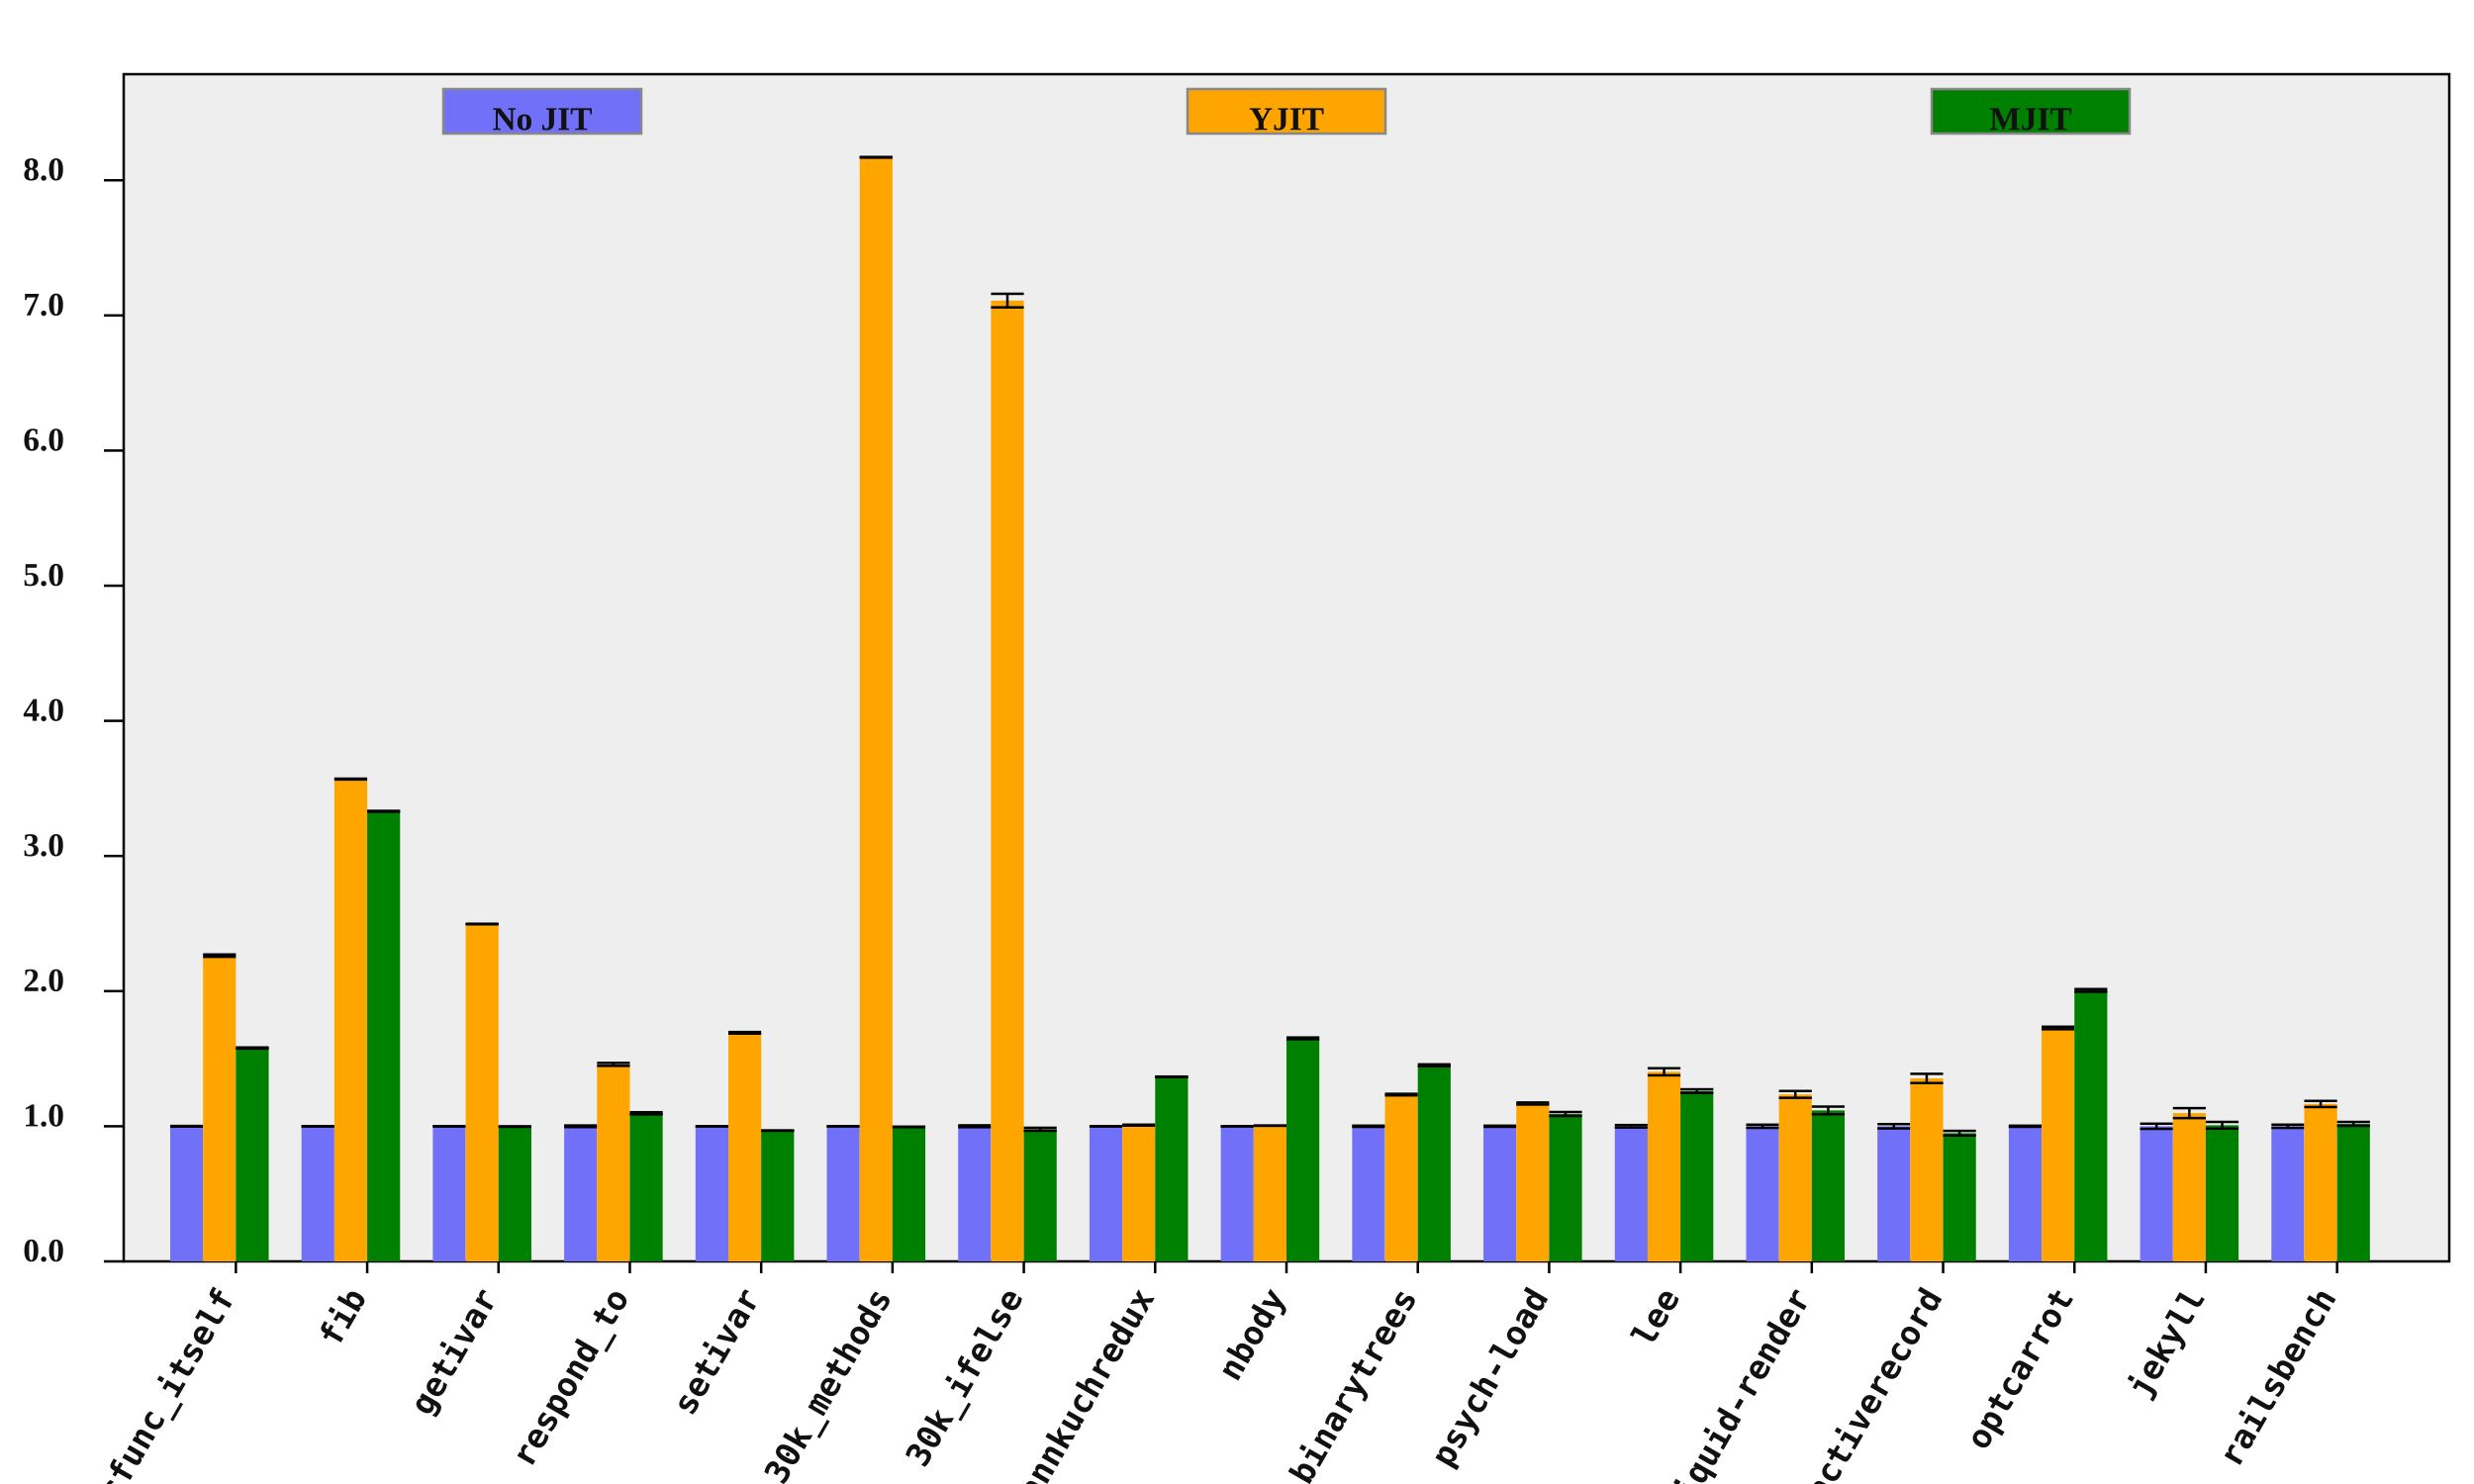
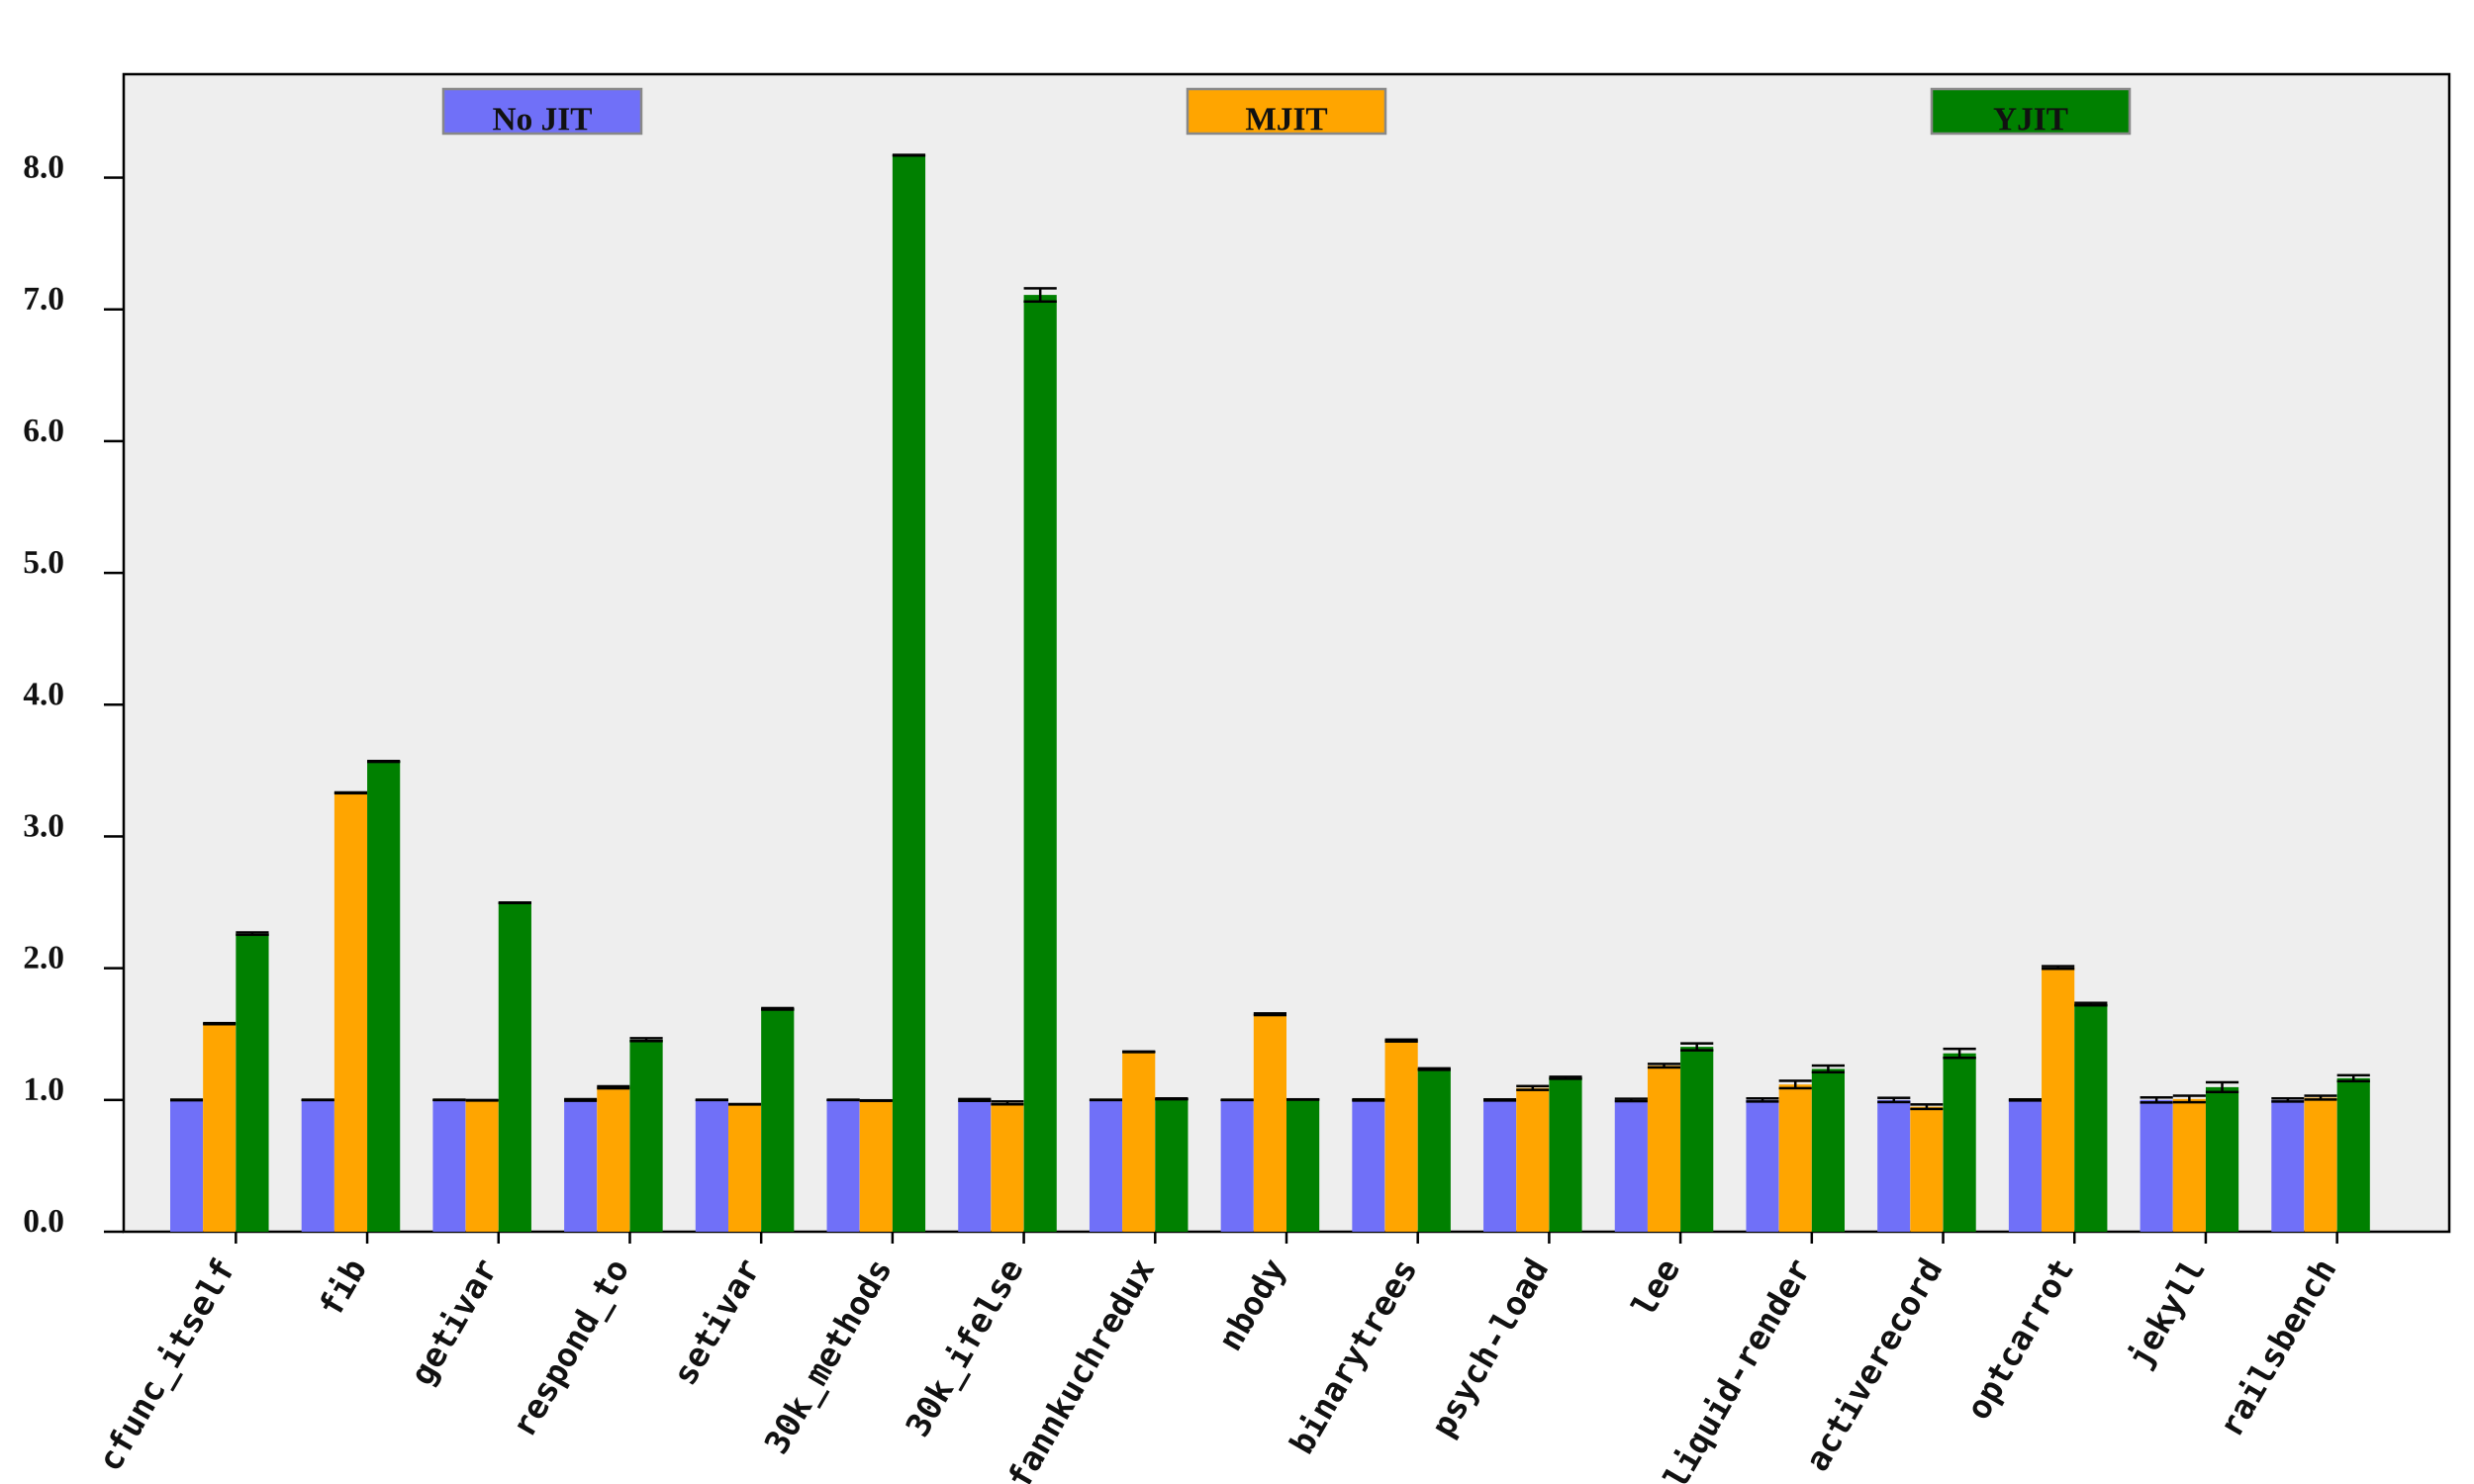
<svg xmlns="http://www.w3.org/2000/svg" viewBox="0 0 1000 600" width="100%" height="100%">
-   <rect x="50.0" y="30.0" width="940.0" height="480" stroke="#000" fill="#EEE" />
-   <line x1="42.0" y1="510" x2="50.0" y2="510" stroke="#000" />
-   <text x="26" y="510" text-anchor="end" font-weight="bold" font-size="small" fill="#111">
+   <rect x="50.0" y="30.0" width="940.0" height="468" stroke="#000" fill="#EEE" />
+   <line x1="42.0" y1="498.0" x2="50.0" y2="498.0" stroke="#000" />
+   <text x="26" y="498.0" text-anchor="end" font-weight="bold" font-size="small" fill="#111">
0.0
</text>
-   <line x1="42.0" y1="455.362" x2="50.0" y2="455.362" stroke="#000" />
-   <text x="26" y="455.362" text-anchor="end" font-weight="bold" font-size="small" fill="#111">
+   <line x1="42.0" y1="444.728" x2="50.0" y2="444.728" stroke="#000" />
+   <text x="26" y="444.728" text-anchor="end" font-weight="bold" font-size="small" fill="#111">
1.0
</text>
-   <line x1="42.0" y1="400.723" x2="50.0" y2="400.723" stroke="#000" />
-   <text x="26" y="400.723" text-anchor="end" font-weight="bold" font-size="small" fill="#111">
+   <line x1="42.0" y1="391.455" x2="50.0" y2="391.455" stroke="#000" />
+   <text x="26" y="391.455" text-anchor="end" font-weight="bold" font-size="small" fill="#111">
2.0
</text>
-   <line x1="42.0" y1="346.085" x2="50.0" y2="346.085" stroke="#000" />
-   <text x="26" y="346.085" text-anchor="end" font-weight="bold" font-size="small" fill="#111">
+   <line x1="42.0" y1="338.183" x2="50.0" y2="338.183" stroke="#000" />
+   <text x="26" y="338.183" text-anchor="end" font-weight="bold" font-size="small" fill="#111">
3.0
</text>
-   <line x1="42.0" y1="291.447" x2="50.0" y2="291.447" stroke="#000" />
-   <text x="26" y="291.447" text-anchor="end" font-weight="bold" font-size="small" fill="#111">
+   <line x1="42.0" y1="284.911" x2="50.0" y2="284.911" stroke="#000" />
+   <text x="26" y="284.911" text-anchor="end" font-weight="bold" font-size="small" fill="#111">
4.0
</text>
-   <line x1="42.0" y1="236.809" x2="50.0" y2="236.809" stroke="#000" />
-   <text x="26" y="236.809" text-anchor="end" font-weight="bold" font-size="small" fill="#111">
+   <line x1="42.0" y1="231.638" x2="50.0" y2="231.638" stroke="#000" />
+   <text x="26" y="231.638" text-anchor="end" font-weight="bold" font-size="small" fill="#111">
5.0
</text>
-   <line x1="42.0" y1="182.17" x2="50.0" y2="182.17" stroke="#000" />
-   <text x="26" y="182.17" text-anchor="end" font-weight="bold" font-size="small" fill="#111">
+   <line x1="42.0" y1="178.366" x2="50.0" y2="178.366" stroke="#000" />
+   <text x="26" y="178.366" text-anchor="end" font-weight="bold" font-size="small" fill="#111">
6.0
</text>
-   <line x1="42.0" y1="127.532" x2="50.0" y2="127.532" stroke="#000" />
-   <text x="26" y="127.532" text-anchor="end" font-weight="bold" font-size="small" fill="#111">
+   <line x1="42.0" y1="125.094" x2="50.0" y2="125.094" stroke="#000" />
+   <text x="26" y="125.094" text-anchor="end" font-weight="bold" font-size="small" fill="#111">
7.0
</text>
-   <line x1="42.0" y1="72.894" x2="50.0" y2="72.894" stroke="#000" />
-   <text x="26" y="72.894" text-anchor="end" font-weight="bold" font-size="small" fill="#111">
+   <line x1="42.0" y1="71.822" x2="50.0" y2="71.822" stroke="#000" />
+   <text x="26" y="71.822" text-anchor="end" font-weight="bold" font-size="small" fill="#111">
8.0
</text>
  <rect x="179.2" y="36" width="80.0" height="18.0" fill="#7070f8" stroke="#888" />
  <text x="219.2" y="52.5" font-size="small" text-anchor="middle" font-weight="bold" fill="#111">
No JIT
</text>
  <rect x="480" y="36" width="80.0" height="18.0" fill="orange" stroke="#888" />
  <text x="520" y="52.5" font-size="small" text-anchor="middle" font-weight="bold" fill="#111">
- YJIT
+ MJIT
</text>
  <rect x="780.8" y="36" width="80.0" height="18.0" fill="green" stroke="#888" />
  <text x="820.8" y="52.5" font-size="small" text-anchor="middle" font-weight="bold" fill="#111">
- MJIT
- </text>
-   <rect x="68.8" y="455.362" width="13.271" height="54.638" fill="#7070f8" />
-   <line x1="68.8" y1="455.238" x2="82.071" y2="455.238" stroke="#000" />
-   <line x1="68.8" y1="455.485" x2="82.071" y2="455.485" stroke="#000" />
-   <line x1="75.435" y1="455.238" x2="75.435" y2="455.485" stroke="#000" />
-   <rect x="82.071" y="386.374" width="13.271" height="123.626" fill="orange" />
-   <line x1="82.071" y1="385.9" x2="95.341" y2="385.9" stroke="#000" />
-   <line x1="82.071" y1="386.849" x2="95.341" y2="386.849" stroke="#000" />
-   <line x1="88.706" y1="385.9" x2="88.706" y2="386.849" stroke="#000" />
-   <rect x="95.341" y="423.722" width="13.271" height="86.278" fill="green" />
-   <line x1="95.341" y1="423.501" x2="108.612" y2="423.501" stroke="#000" />
-   <line x1="95.341" y1="423.944" x2="108.612" y2="423.944" stroke="#000" />
-   <line x1="101.976" y1="423.501" x2="101.976" y2="423.944" stroke="#000" />
-   <line x1="95.341" y1="510.0" x2="95.341" y2="514.8" stroke="#000" />
-   <text x="95.341" y="524.4" fill="#111" font-size="small" font-family="monospace" font-weight="bold" text-anchor="end" transform="rotate(-60, 95.34118, 524.4)">
+ YJIT
+ </text>
+   <rect x="68.8" y="444.728" width="13.271" height="53.272" fill="#7070f8" />
+   <line x1="68.8" y1="444.607" x2="82.071" y2="444.607" stroke="#000" />
+   <line x1="68.8" y1="444.848" x2="82.071" y2="444.848" stroke="#000" />
+   <line x1="75.435" y1="444.607" x2="75.435" y2="444.848" stroke="#000" />
+   <rect x="82.071" y="413.879" width="13.271" height="84.121" fill="orange" />
+   <line x1="82.071" y1="413.663" x2="95.341" y2="413.663" stroke="#000" />
+   <line x1="82.071" y1="414.095" x2="95.341" y2="414.095" stroke="#000" />
+   <line x1="88.706" y1="413.663" x2="88.706" y2="414.095" stroke="#000" />
+   <rect x="95.341" y="377.465" width="13.271" height="120.535" fill="green" />
+   <line x1="95.341" y1="377.002" x2="108.612" y2="377.002" stroke="#000" />
+   <line x1="95.341" y1="377.928" x2="108.612" y2="377.928" stroke="#000" />
+   <line x1="101.976" y1="377.002" x2="101.976" y2="377.928" stroke="#000" />
+   <line x1="95.341" y1="498.0" x2="95.341" y2="502.8" stroke="#000" />
+   <text x="95.341" y="512.4" fill="#111" font-size="small" font-family="monospace" font-weight="bold" text-anchor="end" transform="rotate(-60, 95.34118, 512.4)">
cfunc_itself
</text>
-   <rect x="121.882" y="455.362" width="13.271" height="54.638" fill="#7070f8" />
-   <line x1="121.882" y1="455.316" x2="135.153" y2="455.316" stroke="#000" />
-   <line x1="121.882" y1="455.407" x2="135.153" y2="455.407" stroke="#000" />
-   <line x1="128.518" y1="455.316" x2="128.518" y2="455.407" stroke="#000" />
-   <rect x="135.153" y="314.988" width="13.271" height="195.012" fill="orange" />
-   <line x1="135.153" y1="314.814" x2="148.424" y2="314.814" stroke="#000" />
-   <line x1="135.153" y1="315.161" x2="148.424" y2="315.161" stroke="#000" />
-   <line x1="141.788" y1="314.814" x2="141.788" y2="315.161" stroke="#000" />
-   <rect x="148.424" y="328.005" width="13.271" height="181.995" fill="green" />
-   <line x1="148.424" y1="327.838" x2="161.694" y2="327.838" stroke="#000" />
-   <line x1="148.424" y1="328.172" x2="161.694" y2="328.172" stroke="#000" />
-   <line x1="155.059" y1="327.838" x2="155.059" y2="328.172" stroke="#000" />
-   <line x1="148.424" y1="510.0" x2="148.424" y2="514.8" stroke="#000" />
-   <text x="148.424" y="524.4" fill="#111" font-size="small" font-family="monospace" font-weight="bold" text-anchor="end" transform="rotate(-60, 148.4235, 524.4)">
+   <rect x="121.882" y="444.728" width="13.271" height="53.272" fill="#7070f8" />
+   <line x1="121.882" y1="444.683" x2="135.153" y2="444.683" stroke="#000" />
+   <line x1="121.882" y1="444.772" x2="135.153" y2="444.772" stroke="#000" />
+   <line x1="128.518" y1="444.683" x2="128.518" y2="444.772" stroke="#000" />
+   <rect x="135.153" y="320.555" width="13.271" height="177.445" fill="orange" />
+   <line x1="135.153" y1="320.392" x2="148.424" y2="320.392" stroke="#000" />
+   <line x1="135.153" y1="320.718" x2="148.424" y2="320.718" stroke="#000" />
+   <line x1="141.788" y1="320.392" x2="141.788" y2="320.718" stroke="#000" />
+   <rect x="148.424" y="307.863" width="13.271" height="190.137" fill="green" />
+   <line x1="148.424" y1="307.693" x2="161.694" y2="307.693" stroke="#000" />
+   <line x1="148.424" y1="308.032" x2="161.694" y2="308.032" stroke="#000" />
+   <line x1="155.059" y1="307.693" x2="155.059" y2="308.032" stroke="#000" />
+   <line x1="148.424" y1="498.0" x2="148.424" y2="502.8" stroke="#000" />
+   <text x="148.424" y="512.4" fill="#111" font-size="small" font-family="monospace" font-weight="bold" text-anchor="end" transform="rotate(-60, 148.4235, 512.4)">
fib
</text>
-   <rect x="174.965" y="455.362" width="13.271" height="54.638" fill="#7070f8" />
-   <line x1="174.965" y1="455.325" x2="188.235" y2="455.325" stroke="#000" />
-   <line x1="174.965" y1="455.399" x2="188.235" y2="455.399" stroke="#000" />
-   <line x1="181.6" y1="455.325" x2="181.6" y2="455.399" stroke="#000" />
-   <rect x="188.235" y="373.59" width="13.271" height="136.41" fill="orange" />
-   <line x1="188.235" y1="373.488" x2="201.506" y2="373.488" stroke="#000" />
-   <line x1="188.235" y1="373.692" x2="201.506" y2="373.692" stroke="#000" />
-   <line x1="194.871" y1="373.488" x2="194.871" y2="373.692" stroke="#000" />
-   <rect x="201.506" y="455.483" width="13.271" height="54.517" fill="green" />
-   <line x1="201.506" y1="455.4" x2="214.776" y2="455.4" stroke="#000" />
-   <line x1="201.506" y1="455.566" x2="214.776" y2="455.566" stroke="#000" />
-   <line x1="208.141" y1="455.4" x2="208.141" y2="455.566" stroke="#000" />
-   <line x1="201.506" y1="510.0" x2="201.506" y2="514.8" stroke="#000" />
-   <text x="201.506" y="524.4" fill="#111" font-size="small" font-family="monospace" font-weight="bold" text-anchor="end" transform="rotate(-60, 201.5059, 524.4)">
+   <rect x="174.965" y="444.728" width="13.271" height="53.272" fill="#7070f8" />
+   <line x1="174.965" y1="444.692" x2="188.235" y2="444.692" stroke="#000" />
+   <line x1="174.965" y1="444.764" x2="188.235" y2="444.764" stroke="#000" />
+   <line x1="181.6" y1="444.692" x2="181.6" y2="444.764" stroke="#000" />
+   <rect x="188.235" y="444.846" width="13.271" height="53.154" fill="orange" />
+   <line x1="188.235" y1="444.765" x2="201.506" y2="444.765" stroke="#000" />
+   <line x1="188.235" y1="444.927" x2="201.506" y2="444.927" stroke="#000" />
+   <line x1="194.871" y1="444.765" x2="194.871" y2="444.927" stroke="#000" />
+   <rect x="201.506" y="365" width="13.271" height="133" fill="green" />
+   <line x1="201.506" y1="364.901" x2="214.776" y2="364.901" stroke="#000" />
+   <line x1="201.506" y1="365.1" x2="214.776" y2="365.1" stroke="#000" />
+   <line x1="208.141" y1="364.901" x2="208.141" y2="365.1" stroke="#000" />
+   <line x1="201.506" y1="498.0" x2="201.506" y2="502.8" stroke="#000" />
+   <text x="201.506" y="512.4" fill="#111" font-size="small" font-family="monospace" font-weight="bold" text-anchor="end" transform="rotate(-60, 201.5059, 512.4)">
getivar
</text>
-   <rect x="228.047" y="455.362" width="13.271" height="54.638" fill="#7070f8" />
-   <line x1="228.047" y1="455.036" x2="241.318" y2="455.036" stroke="#000" />
-   <line x1="228.047" y1="455.687" x2="241.318" y2="455.687" stroke="#000" />
-   <line x1="234.682" y1="455.036" x2="234.682" y2="455.687" stroke="#000" />
-   <rect x="241.318" y="430.343" width="13.271" height="79.657" fill="orange" />
-   <line x1="241.318" y1="429.751" x2="254.588" y2="429.751" stroke="#000" />
-   <line x1="241.318" y1="430.934" x2="254.588" y2="430.934" stroke="#000" />
-   <line x1="247.953" y1="429.751" x2="247.953" y2="430.934" stroke="#000" />
-   <rect x="254.588" y="450.115" width="13.271" height="59.885" fill="green" />
-   <line x1="254.588" y1="449.692" x2="267.859" y2="449.692" stroke="#000" />
-   <line x1="254.588" y1="450.538" x2="267.859" y2="450.538" stroke="#000" />
-   <line x1="261.224" y1="449.692" x2="261.224" y2="450.538" stroke="#000" />
-   <line x1="254.588" y1="510.0" x2="254.588" y2="514.8" stroke="#000" />
-   <text x="254.588" y="524.4" fill="#111" font-size="small" font-family="monospace" font-weight="bold" text-anchor="end" transform="rotate(-60, 254.5882, 524.4)">
+   <rect x="228.047" y="444.728" width="13.271" height="53.272" fill="#7070f8" />
+   <line x1="228.047" y1="444.411" x2="241.318" y2="444.411" stroke="#000" />
+   <line x1="228.047" y1="445.045" x2="241.318" y2="445.045" stroke="#000" />
+   <line x1="234.682" y1="444.411" x2="234.682" y2="445.045" stroke="#000" />
+   <rect x="241.318" y="439.612" width="13.271" height="58.388" fill="orange" />
+   <line x1="241.318" y1="439.2" x2="254.588" y2="439.2" stroke="#000" />
+   <line x1="241.318" y1="440.025" x2="254.588" y2="440.025" stroke="#000" />
+   <line x1="247.953" y1="439.2" x2="247.953" y2="440.025" stroke="#000" />
+   <rect x="254.588" y="420.334" width="13.271" height="77.666" fill="green" />
+   <line x1="254.588" y1="419.757" x2="267.859" y2="419.757" stroke="#000" />
+   <line x1="254.588" y1="420.911" x2="267.859" y2="420.911" stroke="#000" />
+   <line x1="261.224" y1="419.757" x2="261.224" y2="420.911" stroke="#000" />
+   <line x1="254.588" y1="498.0" x2="254.588" y2="502.8" stroke="#000" />
+   <text x="254.588" y="512.4" fill="#111" font-size="small" font-family="monospace" font-weight="bold" text-anchor="end" transform="rotate(-60, 254.5882, 512.4)">
respond_to
</text>
-   <rect x="281.129" y="455.362" width="13.271" height="54.638" fill="#7070f8" />
-   <line x1="281.129" y1="455.333" x2="294.4" y2="455.333" stroke="#000" />
-   <line x1="281.129" y1="455.391" x2="294.4" y2="455.391" stroke="#000" />
-   <line x1="287.765" y1="455.333" x2="287.765" y2="455.391" stroke="#000" />
-   <rect x="294.4" y="417.576" width="13.271" height="92.424" fill="orange" />
-   <line x1="294.4" y1="417.267" x2="307.671" y2="417.267" stroke="#000" />
-   <line x1="294.4" y1="417.886" x2="307.671" y2="417.886" stroke="#000" />
-   <line x1="301.035" y1="417.267" x2="301.035" y2="417.886" stroke="#000" />
-   <rect x="307.671" y="457.128" width="13.271" height="52.872" fill="green" />
-   <line x1="307.671" y1="457.08" x2="320.941" y2="457.08" stroke="#000" />
-   <line x1="307.671" y1="457.175" x2="320.941" y2="457.175" stroke="#000" />
-   <line x1="314.306" y1="457.08" x2="314.306" y2="457.175" stroke="#000" />
-   <line x1="307.671" y1="510.0" x2="307.671" y2="514.8" stroke="#000" />
-   <text x="307.671" y="524.4" fill="#111" font-size="small" font-family="monospace" font-weight="bold" text-anchor="end" transform="rotate(-60, 307.6706, 524.4)">
+   <rect x="281.129" y="444.728" width="13.271" height="53.272" fill="#7070f8" />
+   <line x1="281.129" y1="444.699" x2="294.4" y2="444.699" stroke="#000" />
+   <line x1="281.129" y1="444.756" x2="294.4" y2="444.756" stroke="#000" />
+   <line x1="287.765" y1="444.699" x2="287.765" y2="444.756" stroke="#000" />
+   <rect x="294.4" y="446.449" width="13.271" height="51.551" fill="orange" />
+   <line x1="294.4" y1="446.403" x2="307.671" y2="446.403" stroke="#000" />
+   <line x1="294.4" y1="446.496" x2="307.671" y2="446.496" stroke="#000" />
+   <line x1="301.035" y1="446.403" x2="301.035" y2="446.496" stroke="#000" />
+   <rect x="307.671" y="407.887" width="13.271" height="90.113" fill="green" />
+   <line x1="307.671" y1="407.585" x2="320.941" y2="407.585" stroke="#000" />
+   <line x1="307.671" y1="408.189" x2="320.941" y2="408.189" stroke="#000" />
+   <line x1="314.306" y1="407.585" x2="314.306" y2="408.189" stroke="#000" />
+   <line x1="307.671" y1="498.0" x2="307.671" y2="502.8" stroke="#000" />
+   <text x="307.671" y="512.4" fill="#111" font-size="small" font-family="monospace" font-weight="bold" text-anchor="end" transform="rotate(-60, 307.6706, 512.4)">
setivar
</text>
-   <rect x="334.212" y="455.362" width="13.271" height="54.638" fill="#7070f8" />
-   <line x1="334.212" y1="455.355" x2="347.482" y2="455.355" stroke="#000" />
-   <line x1="334.212" y1="455.368" x2="347.482" y2="455.368" stroke="#000" />
-   <line x1="340.847" y1="455.355" x2="340.847" y2="455.368" stroke="#000" />
-   <rect x="347.482" y="63.6" width="13.271" height="446.4" fill="orange" />
-   <line x1="347.482" y1="63.469" x2="360.753" y2="63.469" stroke="#000" />
-   <line x1="347.482" y1="63.731" x2="360.753" y2="63.731" stroke="#000" />
-   <line x1="354.118" y1="63.469" x2="354.118" y2="63.731" stroke="#000" />
-   <rect x="360.753" y="455.616" width="13.271" height="54.384" fill="green" />
-   <line x1="360.753" y1="455.522" x2="374.024" y2="455.522" stroke="#000" />
-   <line x1="360.753" y1="455.71" x2="374.024" y2="455.71" stroke="#000" />
-   <line x1="367.388" y1="455.522" x2="367.388" y2="455.71" stroke="#000" />
-   <line x1="360.753" y1="510.0" x2="360.753" y2="514.8" stroke="#000" />
-   <text x="360.753" y="524.4" fill="#111" font-size="small" font-family="monospace" font-weight="bold" text-anchor="end" transform="rotate(-60, 360.7529, 524.4)">
+   <rect x="334.212" y="444.728" width="13.271" height="53.272" fill="#7070f8" />
+   <line x1="334.212" y1="444.721" x2="347.482" y2="444.721" stroke="#000" />
+   <line x1="334.212" y1="444.734" x2="347.482" y2="444.734" stroke="#000" />
+   <line x1="340.847" y1="444.721" x2="340.847" y2="444.734" stroke="#000" />
+   <rect x="347.482" y="444.976" width="13.271" height="53.024" fill="orange" />
+   <line x1="347.482" y1="444.884" x2="360.753" y2="444.884" stroke="#000" />
+   <line x1="347.482" y1="445.067" x2="360.753" y2="445.067" stroke="#000" />
+   <line x1="354.118" y1="444.884" x2="354.118" y2="445.067" stroke="#000" />
+   <rect x="360.753" y="62.76" width="13.271" height="435.24" fill="green" />
+   <line x1="360.753" y1="62.632" x2="374.024" y2="62.632" stroke="#000" />
+   <line x1="360.753" y1="62.888" x2="374.024" y2="62.888" stroke="#000" />
+   <line x1="367.388" y1="62.632" x2="367.388" y2="62.888" stroke="#000" />
+   <line x1="360.753" y1="498.0" x2="360.753" y2="502.8" stroke="#000" />
+   <text x="360.753" y="512.4" fill="#111" font-size="small" font-family="monospace" font-weight="bold" text-anchor="end" transform="rotate(-60, 360.7529, 512.4)">
30k_methods
</text>
-   <rect x="387.294" y="455.362" width="13.271" height="54.638" fill="#7070f8" />
-   <line x1="387.294" y1="454.987" x2="400.565" y2="454.987" stroke="#000" />
-   <line x1="387.294" y1="455.736" x2="400.565" y2="455.736" stroke="#000" />
-   <line x1="393.929" y1="454.987" x2="393.929" y2="455.736" stroke="#000" />
-   <rect x="400.565" y="121.532" width="13.271" height="388.468" fill="orange" />
-   <line x1="400.565" y1="118.788" x2="413.835" y2="118.788" stroke="#000" />
-   <line x1="400.565" y1="124.276" x2="413.835" y2="124.276" stroke="#000" />
-   <line x1="407.2" y1="118.788" x2="407.2" y2="124.276" stroke="#000" />
-   <rect x="413.835" y="456.578" width="13.271" height="53.422" fill="green" />
-   <line x1="413.835" y1="455.976" x2="427.106" y2="455.976" stroke="#000" />
-   <line x1="413.835" y1="457.179" x2="427.106" y2="457.179" stroke="#000" />
-   <line x1="420.471" y1="455.976" x2="420.471" y2="457.179" stroke="#000" />
-   <line x1="413.835" y1="510.0" x2="413.835" y2="514.8" stroke="#000" />
-   <text x="413.835" y="524.4" fill="#111" font-size="small" font-family="monospace" font-weight="bold" text-anchor="end" transform="rotate(-60, 413.8353, 524.4)">
+   <rect x="387.294" y="444.728" width="13.271" height="53.272" fill="#7070f8" />
+   <line x1="387.294" y1="444.363" x2="400.565" y2="444.363" stroke="#000" />
+   <line x1="387.294" y1="445.093" x2="400.565" y2="445.093" stroke="#000" />
+   <line x1="393.929" y1="444.363" x2="393.929" y2="445.093" stroke="#000" />
+   <rect x="400.565" y="445.913" width="13.271" height="52.087" fill="orange" />
+   <line x1="400.565" y1="445.327" x2="413.835" y2="445.327" stroke="#000" />
+   <line x1="400.565" y1="446.5" x2="413.835" y2="446.5" stroke="#000" />
+   <line x1="407.2" y1="445.327" x2="407.2" y2="446.5" stroke="#000" />
+   <rect x="413.835" y="119.244" width="13.271" height="378.756" fill="green" />
+   <line x1="413.835" y1="116.568" x2="427.106" y2="116.568" stroke="#000" />
+   <line x1="413.835" y1="121.919" x2="427.106" y2="121.919" stroke="#000" />
+   <line x1="420.471" y1="116.568" x2="420.471" y2="121.919" stroke="#000" />
+   <line x1="413.835" y1="498.0" x2="413.835" y2="502.8" stroke="#000" />
+   <text x="413.835" y="512.4" fill="#111" font-size="small" font-family="monospace" font-weight="bold" text-anchor="end" transform="rotate(-60, 413.8353, 512.4)">
30k_ifelse
</text>
-   <rect x="440.376" y="455.362" width="13.271" height="54.638" fill="#7070f8" />
-   <line x1="440.376" y1="455.326" x2="453.647" y2="455.326" stroke="#000" />
-   <line x1="440.376" y1="455.397" x2="453.647" y2="455.397" stroke="#000" />
-   <line x1="447.012" y1="455.326" x2="447.012" y2="455.397" stroke="#000" />
-   <rect x="453.647" y="454.897" width="13.271" height="55.103" fill="orange" />
-   <line x1="453.647" y1="454.718" x2="466.918" y2="454.718" stroke="#000" />
-   <line x1="453.647" y1="455.076" x2="466.918" y2="455.076" stroke="#000" />
-   <line x1="460.282" y1="454.718" x2="460.282" y2="455.076" stroke="#000" />
-   <rect x="466.918" y="435.389" width="13.271" height="74.611" fill="green" />
-   <line x1="466.918" y1="435.278" x2="480.188" y2="435.278" stroke="#000" />
-   <line x1="466.918" y1="435.5" x2="480.188" y2="435.5" stroke="#000" />
-   <line x1="473.553" y1="435.278" x2="473.553" y2="435.5" stroke="#000" />
-   <line x1="466.918" y1="510.0" x2="466.918" y2="514.8" stroke="#000" />
-   <text x="466.918" y="524.4" fill="#111" font-size="small" font-family="monospace" font-weight="bold" text-anchor="end" transform="rotate(-60, 466.9176, 524.4)">
+   <rect x="440.376" y="444.728" width="13.271" height="53.272" fill="#7070f8" />
+   <line x1="440.376" y1="444.693" x2="453.647" y2="444.693" stroke="#000" />
+   <line x1="440.376" y1="444.763" x2="453.647" y2="444.763" stroke="#000" />
+   <line x1="447.012" y1="444.693" x2="447.012" y2="444.763" stroke="#000" />
+   <rect x="453.647" y="425.255" width="13.271" height="72.745" fill="orange" />
+   <line x1="453.647" y1="425.146" x2="466.918" y2="425.146" stroke="#000" />
+   <line x1="453.647" y1="425.363" x2="466.918" y2="425.363" stroke="#000" />
+   <line x1="460.282" y1="425.146" x2="460.282" y2="425.363" stroke="#000" />
+   <rect x="466.918" y="444.275" width="13.271" height="53.725" fill="green" />
+   <line x1="466.918" y1="444.1" x2="480.188" y2="444.1" stroke="#000" />
+   <line x1="466.918" y1="444.449" x2="480.188" y2="444.449" stroke="#000" />
+   <line x1="473.553" y1="444.1" x2="473.553" y2="444.449" stroke="#000" />
+   <line x1="466.918" y1="498.0" x2="466.918" y2="502.8" stroke="#000" />
+   <text x="466.918" y="512.4" fill="#111" font-size="small" font-family="monospace" font-weight="bold" text-anchor="end" transform="rotate(-60, 466.9176, 512.4)">
fannkuchredux
</text>
-   <rect x="493.459" y="455.362" width="13.271" height="54.638" fill="#7070f8" />
-   <line x1="493.459" y1="455.351" x2="506.729" y2="455.351" stroke="#000" />
-   <line x1="493.459" y1="455.373" x2="506.729" y2="455.373" stroke="#000" />
-   <line x1="500.094" y1="455.351" x2="500.094" y2="455.373" stroke="#000" />
-   <rect x="506.729" y="455.137" width="13.271" height="54.863" fill="orange" />
-   <line x1="506.729" y1="455.112" x2="520.0" y2="455.112" stroke="#000" />
-   <line x1="506.729" y1="455.163" x2="520.0" y2="455.163" stroke="#000" />
-   <line x1="513.365" y1="455.112" x2="513.365" y2="455.163" stroke="#000" />
-   <rect x="520" y="419.818" width="13.271" height="90.182" fill="green" />
-   <line x1="520" y1="419.468" x2="533.271" y2="419.468" stroke="#000" />
-   <line x1="520" y1="420.168" x2="533.271" y2="420.168" stroke="#000" />
-   <line x1="526.635" y1="419.468" x2="526.635" y2="420.168" stroke="#000" />
-   <line x1="520" y1="510.0" x2="520" y2="514.8" stroke="#000" />
-   <text x="520" y="524.4" fill="#111" font-size="small" font-family="monospace" font-weight="bold" text-anchor="end" transform="rotate(-60, 520, 524.4)">
+   <rect x="493.459" y="444.728" width="13.271" height="53.272" fill="#7070f8" />
+   <line x1="493.459" y1="444.717" x2="506.729" y2="444.717" stroke="#000" />
+   <line x1="493.459" y1="444.738" x2="506.729" y2="444.738" stroke="#000" />
+   <line x1="500.094" y1="444.717" x2="500.094" y2="444.738" stroke="#000" />
+   <rect x="506.729" y="410.072" width="13.271" height="87.928" fill="orange" />
+   <line x1="506.729" y1="409.731" x2="520.0" y2="409.731" stroke="#000" />
+   <line x1="506.729" y1="410.414" x2="520.0" y2="410.414" stroke="#000" />
+   <line x1="513.365" y1="409.731" x2="513.365" y2="410.414" stroke="#000" />
+   <rect x="520" y="444.509" width="13.271" height="53.491" fill="green" />
+   <line x1="520" y1="444.484" x2="533.271" y2="444.484" stroke="#000" />
+   <line x1="520" y1="444.534" x2="533.271" y2="444.534" stroke="#000" />
+   <line x1="526.635" y1="444.484" x2="526.635" y2="444.534" stroke="#000" />
+   <line x1="520" y1="498.0" x2="520" y2="502.8" stroke="#000" />
+   <text x="520" y="512.4" fill="#111" font-size="small" font-family="monospace" font-weight="bold" text-anchor="end" transform="rotate(-60, 520, 512.4)">
nbody
</text>
-   <rect x="546.541" y="455.362" width="13.271" height="54.638" fill="#7070f8" />
-   <line x1="546.541" y1="455.118" x2="559.812" y2="455.118" stroke="#000" />
-   <line x1="546.541" y1="455.605" x2="559.812" y2="455.605" stroke="#000" />
-   <line x1="553.176" y1="455.118" x2="553.176" y2="455.605" stroke="#000" />
-   <rect x="559.812" y="442.565" width="13.271" height="67.435" fill="orange" />
-   <line x1="559.812" y1="442.252" x2="573.082" y2="442.252" stroke="#000" />
-   <line x1="559.812" y1="442.877" x2="573.082" y2="442.877" stroke="#000" />
-   <line x1="566.447" y1="442.252" x2="566.447" y2="442.877" stroke="#000" />
-   <rect x="573.082" y="430.718" width="13.271" height="79.282" fill="green" />
-   <line x1="573.082" y1="430.331" x2="586.353" y2="430.331" stroke="#000" />
-   <line x1="573.082" y1="431.105" x2="586.353" y2="431.105" stroke="#000" />
-   <line x1="579.718" y1="430.331" x2="579.718" y2="431.105" stroke="#000" />
-   <line x1="573.082" y1="510.0" x2="573.082" y2="514.8" stroke="#000" />
-   <text x="573.082" y="524.4" fill="#111" font-size="small" font-family="monospace" font-weight="bold" text-anchor="end" transform="rotate(-60, 573.0824, 524.4)">
+   <rect x="546.541" y="444.728" width="13.271" height="53.272" fill="#7070f8" />
+   <line x1="546.541" y1="444.491" x2="559.812" y2="444.491" stroke="#000" />
+   <line x1="546.541" y1="444.965" x2="559.812" y2="444.965" stroke="#000" />
+   <line x1="553.176" y1="444.491" x2="553.176" y2="444.965" stroke="#000" />
+   <rect x="559.812" y="420.7" width="13.271" height="77.3" fill="orange" />
+   <line x1="559.812" y1="420.323" x2="573.082" y2="420.323" stroke="#000" />
+   <line x1="559.812" y1="421.078" x2="573.082" y2="421.078" stroke="#000" />
+   <line x1="566.447" y1="420.323" x2="566.447" y2="421.078" stroke="#000" />
+   <rect x="573.082" y="432.251" width="13.271" height="65.749" fill="green" />
+   <line x1="573.082" y1="431.946" x2="586.353" y2="431.946" stroke="#000" />
+   <line x1="573.082" y1="432.555" x2="586.353" y2="432.555" stroke="#000" />
+   <line x1="579.718" y1="431.946" x2="579.718" y2="432.555" stroke="#000" />
+   <line x1="573.082" y1="498.0" x2="573.082" y2="502.8" stroke="#000" />
+   <text x="573.082" y="512.4" fill="#111" font-size="small" font-family="monospace" font-weight="bold" text-anchor="end" transform="rotate(-60, 573.0824, 512.4)">
binarytrees
</text>
-   <rect x="599.624" y="455.362" width="13.271" height="54.638" fill="#7070f8" />
-   <line x1="599.624" y1="455.135" x2="612.894" y2="455.135" stroke="#000" />
-   <line x1="599.624" y1="455.589" x2="612.894" y2="455.589" stroke="#000" />
-   <line x1="606.259" y1="455.135" x2="606.259" y2="455.589" stroke="#000" />
-   <rect x="612.894" y="446.164" width="13.271" height="63.836" fill="orange" />
-   <line x1="612.894" y1="445.755" x2="626.165" y2="445.755" stroke="#000" />
-   <line x1="612.894" y1="446.574" x2="626.165" y2="446.574" stroke="#000" />
-   <line x1="619.529" y1="445.755" x2="619.529" y2="446.574" stroke="#000" />
-   <rect x="626.165" y="450.401" width="13.271" height="59.599" fill="green" />
-   <line x1="626.165" y1="449.607" x2="639.435" y2="449.607" stroke="#000" />
-   <line x1="626.165" y1="451.195" x2="639.435" y2="451.195" stroke="#000" />
-   <line x1="632.8" y1="449.607" x2="632.8" y2="451.195" stroke="#000" />
-   <line x1="626.165" y1="510.0" x2="626.165" y2="514.8" stroke="#000" />
-   <text x="626.165" y="524.4" fill="#111" font-size="small" font-family="monospace" font-weight="bold" text-anchor="end" transform="rotate(-60, 626.1647, 524.4)">
+   <rect x="599.624" y="444.728" width="13.271" height="53.272" fill="#7070f8" />
+   <line x1="599.624" y1="444.507" x2="612.894" y2="444.507" stroke="#000" />
+   <line x1="599.624" y1="444.949" x2="612.894" y2="444.949" stroke="#000" />
+   <line x1="606.259" y1="444.507" x2="606.259" y2="444.949" stroke="#000" />
+   <rect x="612.894" y="439.891" width="13.271" height="58.109" fill="orange" />
+   <line x1="612.894" y1="439.117" x2="626.165" y2="439.117" stroke="#000" />
+   <line x1="612.894" y1="440.665" x2="626.165" y2="440.665" stroke="#000" />
+   <line x1="619.529" y1="439.117" x2="619.529" y2="440.665" stroke="#000" />
+   <rect x="626.165" y="435.76" width="13.271" height="62.24" fill="green" />
+   <line x1="626.165" y1="435.361" x2="639.435" y2="435.361" stroke="#000" />
+   <line x1="626.165" y1="436.159" x2="639.435" y2="436.159" stroke="#000" />
+   <line x1="632.8" y1="435.361" x2="632.8" y2="436.159" stroke="#000" />
+   <line x1="626.165" y1="498.0" x2="626.165" y2="502.8" stroke="#000" />
+   <text x="626.165" y="512.4" fill="#111" font-size="small" font-family="monospace" font-weight="bold" text-anchor="end" transform="rotate(-60, 626.1647, 512.4)">
psych-load
</text>
-   <rect x="652.706" y="455.362" width="13.271" height="54.638" fill="#7070f8" />
-   <line x1="652.706" y1="454.865" x2="665.976" y2="454.865" stroke="#000" />
-   <line x1="652.706" y1="455.858" x2="665.976" y2="455.858" stroke="#000" />
-   <line x1="659.341" y1="454.865" x2="659.341" y2="455.858" stroke="#000" />
-   <rect x="665.976" y="433.339" width="13.271" height="76.661" fill="orange" />
-   <line x1="665.976" y1="431.907" x2="679.247" y2="431.907" stroke="#000" />
-   <line x1="665.976" y1="434.771" x2="679.247" y2="434.771" stroke="#000" />
-   <line x1="672.612" y1="431.907" x2="672.612" y2="434.771" stroke="#000" />
-   <rect x="679.247" y="441.148" width="13.271" height="68.852" fill="green" />
-   <line x1="679.247" y1="440.417" x2="692.518" y2="440.417" stroke="#000" />
-   <line x1="679.247" y1="441.879" x2="692.518" y2="441.879" stroke="#000" />
-   <line x1="685.882" y1="440.417" x2="685.882" y2="441.879" stroke="#000" />
-   <line x1="679.247" y1="510.0" x2="679.247" y2="514.8" stroke="#000" />
-   <text x="679.247" y="524.4" fill="#111" font-size="small" font-family="monospace" font-weight="bold" text-anchor="end" transform="rotate(-60, 679.2471, 524.4)">
+   <rect x="652.706" y="444.728" width="13.271" height="53.272" fill="#7070f8" />
+   <line x1="652.706" y1="444.244" x2="665.976" y2="444.244" stroke="#000" />
+   <line x1="652.706" y1="445.212" x2="665.976" y2="445.212" stroke="#000" />
+   <line x1="659.341" y1="444.244" x2="659.341" y2="445.212" stroke="#000" />
+   <rect x="665.976" y="430.869" width="13.271" height="67.131" fill="orange" />
+   <line x1="665.976" y1="430.157" x2="679.247" y2="430.157" stroke="#000" />
+   <line x1="665.976" y1="431.582" x2="679.247" y2="431.582" stroke="#000" />
+   <line x1="672.612" y1="430.157" x2="672.612" y2="431.582" stroke="#000" />
+   <rect x="679.247" y="423.256" width="13.271" height="74.744" fill="green" />
+   <line x1="679.247" y1="421.86" x2="692.518" y2="421.86" stroke="#000" />
+   <line x1="679.247" y1="424.652" x2="692.518" y2="424.652" stroke="#000" />
+   <line x1="685.882" y1="421.86" x2="685.882" y2="424.652" stroke="#000" />
+   <line x1="679.247" y1="498.0" x2="679.247" y2="502.8" stroke="#000" />
+   <text x="679.247" y="512.4" fill="#111" font-size="small" font-family="monospace" font-weight="bold" text-anchor="end" transform="rotate(-60, 679.2471, 512.4)">
lee
</text>
-   <rect x="705.788" y="455.362" width="13.271" height="54.638" fill="#7070f8" />
-   <line x1="705.788" y1="454.723" x2="719.059" y2="454.723" stroke="#000" />
-   <line x1="705.788" y1="456" x2="719.059" y2="456" stroke="#000" />
-   <line x1="712.424" y1="454.723" x2="712.424" y2="456" stroke="#000" />
-   <rect x="719.059" y="442.487" width="13.271" height="67.513" fill="orange" />
-   <line x1="719.059" y1="441.106" x2="732.329" y2="441.106" stroke="#000" />
-   <line x1="719.059" y1="443.868" x2="732.329" y2="443.868" stroke="#000" />
-   <line x1="725.694" y1="441.106" x2="725.694" y2="443.868" stroke="#000" />
-   <rect x="732.329" y="448.95" width="13.271" height="61.05" fill="green" />
-   <line x1="732.329" y1="447.414" x2="745.6" y2="447.414" stroke="#000" />
-   <line x1="732.329" y1="450.487" x2="745.6" y2="450.487" stroke="#000" />
-   <line x1="738.965" y1="447.414" x2="738.965" y2="450.487" stroke="#000" />
-   <line x1="732.329" y1="510.0" x2="732.329" y2="514.8" stroke="#000" />
-   <text x="732.329" y="524.4" fill="#111" font-size="small" font-family="monospace" font-weight="bold" text-anchor="end" transform="rotate(-60, 732.3294, 524.4)">
+   <rect x="705.788" y="444.728" width="13.271" height="53.272" fill="#7070f8" />
+   <line x1="705.788" y1="444.105" x2="719.059" y2="444.105" stroke="#000" />
+   <line x1="705.788" y1="445.35" x2="719.059" y2="445.35" stroke="#000" />
+   <line x1="712.424" y1="444.105" x2="712.424" y2="445.35" stroke="#000" />
+   <rect x="719.059" y="438.477" width="13.271" height="59.523" fill="orange" />
+   <line x1="719.059" y1="436.979" x2="732.329" y2="436.979" stroke="#000" />
+   <line x1="719.059" y1="439.974" x2="732.329" y2="439.974" stroke="#000" />
+   <line x1="725.694" y1="436.979" x2="725.694" y2="439.974" stroke="#000" />
+   <rect x="732.329" y="432.175" width="13.271" height="65.825" fill="green" />
+   <line x1="732.329" y1="430.829" x2="745.6" y2="430.829" stroke="#000" />
+   <line x1="732.329" y1="433.521" x2="745.6" y2="433.521" stroke="#000" />
+   <line x1="738.965" y1="430.829" x2="738.965" y2="433.521" stroke="#000" />
+   <line x1="732.329" y1="498.0" x2="732.329" y2="502.8" stroke="#000" />
+   <text x="732.329" y="512.4" fill="#111" font-size="small" font-family="monospace" font-weight="bold" text-anchor="end" transform="rotate(-60, 732.3294, 512.4)">
liquid-render
</text>
-   <rect x="758.871" y="455.362" width="13.271" height="54.638" fill="#7070f8" />
-   <line x1="758.871" y1="454.495" x2="772.141" y2="454.495" stroke="#000" />
-   <line x1="758.871" y1="456.228" x2="772.141" y2="456.228" stroke="#000" />
-   <line x1="765.506" y1="454.495" x2="765.506" y2="456.228" stroke="#000" />
-   <rect x="772.141" y="436.029" width="13.271" height="73.971" fill="orange" />
-   <line x1="772.141" y1="434.164" x2="785.412" y2="434.164" stroke="#000" />
-   <line x1="772.141" y1="437.894" x2="785.412" y2="437.894" stroke="#000" />
-   <line x1="778.776" y1="434.164" x2="778.776" y2="437.894" stroke="#000" />
-   <rect x="785.412" y="458.161" width="13.271" height="51.839" fill="green" />
-   <line x1="785.412" y1="457.227" x2="798.682" y2="457.227" stroke="#000" />
-   <line x1="785.412" y1="459.095" x2="798.682" y2="459.095" stroke="#000" />
-   <line x1="792.047" y1="457.227" x2="792.047" y2="459.095" stroke="#000" />
-   <line x1="785.412" y1="510.0" x2="785.412" y2="514.8" stroke="#000" />
-   <text x="785.412" y="524.4" fill="#111" font-size="small" font-family="monospace" font-weight="bold" text-anchor="end" transform="rotate(-60, 785.4118, 524.4)">
+   <rect x="758.871" y="444.728" width="13.271" height="53.272" fill="#7070f8" />
+   <line x1="758.871" y1="443.883" x2="772.141" y2="443.883" stroke="#000" />
+   <line x1="758.871" y1="445.572" x2="772.141" y2="445.572" stroke="#000" />
+   <line x1="765.506" y1="443.883" x2="765.506" y2="445.572" stroke="#000" />
+   <rect x="772.141" y="447.457" width="13.271" height="50.543" fill="orange" />
+   <line x1="772.141" y1="446.546" x2="785.412" y2="446.546" stroke="#000" />
+   <line x1="772.141" y1="448.368" x2="785.412" y2="448.368" stroke="#000" />
+   <line x1="778.776" y1="446.546" x2="778.776" y2="448.368" stroke="#000" />
+   <rect x="785.412" y="425.878" width="13.271" height="72.122" fill="green" />
+   <line x1="785.412" y1="424.06" x2="798.682" y2="424.06" stroke="#000" />
+   <line x1="785.412" y1="427.696" x2="798.682" y2="427.696" stroke="#000" />
+   <line x1="792.047" y1="424.06" x2="792.047" y2="427.696" stroke="#000" />
+   <line x1="785.412" y1="498.0" x2="785.412" y2="502.8" stroke="#000" />
+   <text x="785.412" y="512.4" fill="#111" font-size="small" font-family="monospace" font-weight="bold" text-anchor="end" transform="rotate(-60, 785.4118, 512.4)">
activerecord
</text>
-   <rect x="811.953" y="455.362" width="13.271" height="54.638" fill="#7070f8" />
-   <line x1="811.953" y1="455.136" x2="825.224" y2="455.136" stroke="#000" />
-   <line x1="811.953" y1="455.588" x2="825.224" y2="455.588" stroke="#000" />
-   <line x1="818.588" y1="455.136" x2="818.588" y2="455.588" stroke="#000" />
-   <rect x="825.224" y="415.623" width="13.271" height="94.377" fill="orange" />
-   <line x1="825.224" y1="415.115" x2="838.494" y2="415.115" stroke="#000" />
-   <line x1="825.224" y1="416.13" x2="838.494" y2="416.13" stroke="#000" />
-   <line x1="831.859" y1="415.115" x2="831.859" y2="416.13" stroke="#000" />
-   <rect x="838.494" y="400.427" width="13.271" height="109.573" fill="green" />
-   <line x1="838.494" y1="399.895" x2="851.765" y2="399.895" stroke="#000" />
-   <line x1="838.494" y1="400.959" x2="851.765" y2="400.959" stroke="#000" />
-   <line x1="845.129" y1="399.895" x2="845.129" y2="400.959" stroke="#000" />
-   <line x1="838.494" y1="510.0" x2="838.494" y2="514.8" stroke="#000" />
-   <text x="838.494" y="524.4" fill="#111" font-size="small" font-family="monospace" font-weight="bold" text-anchor="end" transform="rotate(-60, 838.4941, 524.4)">
+   <rect x="811.953" y="444.728" width="13.271" height="53.272" fill="#7070f8" />
+   <line x1="811.953" y1="444.507" x2="825.224" y2="444.507" stroke="#000" />
+   <line x1="811.953" y1="444.948" x2="825.224" y2="444.948" stroke="#000" />
+   <line x1="818.588" y1="444.507" x2="818.588" y2="444.948" stroke="#000" />
+   <rect x="825.224" y="391.166" width="13.271" height="106.834" fill="orange" />
+   <line x1="825.224" y1="390.648" x2="838.494" y2="390.648" stroke="#000" />
+   <line x1="825.224" y1="391.685" x2="838.494" y2="391.685" stroke="#000" />
+   <line x1="831.859" y1="390.648" x2="831.859" y2="391.685" stroke="#000" />
+   <rect x="838.494" y="405.982" width="13.271" height="92.018" fill="green" />
+   <line x1="838.494" y1="405.487" x2="851.765" y2="405.487" stroke="#000" />
+   <line x1="838.494" y1="406.477" x2="851.765" y2="406.477" stroke="#000" />
+   <line x1="845.129" y1="405.487" x2="845.129" y2="406.477" stroke="#000" />
+   <line x1="838.494" y1="498.0" x2="838.494" y2="502.8" stroke="#000" />
+   <text x="838.494" y="512.4" fill="#111" font-size="small" font-family="monospace" font-weight="bold" text-anchor="end" transform="rotate(-60, 838.4941, 512.4)">
optcarrot
</text>
-   <rect x="865.035" y="455.362" width="13.271" height="54.638" fill="#7070f8" />
-   <line x1="865.035" y1="454.32" x2="878.306" y2="454.32" stroke="#000" />
-   <line x1="865.035" y1="456.403" x2="878.306" y2="456.403" stroke="#000" />
-   <line x1="871.671" y1="454.32" x2="871.671" y2="456.403" stroke="#000" />
-   <rect x="878.306" y="450.052" width="13.271" height="59.948" fill="orange" />
-   <line x1="878.306" y1="448.038" x2="891.576" y2="448.038" stroke="#000" />
-   <line x1="878.306" y1="452.066" x2="891.576" y2="452.066" stroke="#000" />
-   <line x1="884.941" y1="448.038" x2="884.941" y2="452.066" stroke="#000" />
-   <rect x="891.576" y="454.951" width="13.271" height="55.049" fill="green" />
-   <line x1="891.576" y1="453.602" x2="904.847" y2="453.602" stroke="#000" />
-   <line x1="891.576" y1="456.299" x2="904.847" y2="456.299" stroke="#000" />
-   <line x1="898.212" y1="453.602" x2="898.212" y2="456.299" stroke="#000" />
-   <line x1="891.576" y1="510.0" x2="891.576" y2="514.8" stroke="#000" />
-   <text x="891.576" y="524.4" fill="#111" font-size="small" font-family="monospace" font-weight="bold" text-anchor="end" transform="rotate(-60, 891.5765, 524.4)">
+   <rect x="865.035" y="444.728" width="13.271" height="53.272" fill="#7070f8" />
+   <line x1="865.035" y1="443.712" x2="878.306" y2="443.712" stroke="#000" />
+   <line x1="865.035" y1="445.743" x2="878.306" y2="445.743" stroke="#000" />
+   <line x1="871.671" y1="443.712" x2="871.671" y2="445.743" stroke="#000" />
+   <rect x="878.306" y="444.327" width="13.271" height="53.673" fill="orange" />
+   <line x1="878.306" y1="443.012" x2="891.576" y2="443.012" stroke="#000" />
+   <line x1="878.306" y1="445.642" x2="891.576" y2="445.642" stroke="#000" />
+   <line x1="884.941" y1="443.012" x2="884.941" y2="445.642" stroke="#000" />
+   <rect x="891.576" y="439.551" width="13.271" height="58.449" fill="green" />
+   <line x1="891.576" y1="437.587" x2="904.847" y2="437.587" stroke="#000" />
+   <line x1="891.576" y1="441.514" x2="904.847" y2="441.514" stroke="#000" />
+   <line x1="898.212" y1="437.587" x2="898.212" y2="441.514" stroke="#000" />
+   <line x1="891.576" y1="498.0" x2="891.576" y2="502.8" stroke="#000" />
+   <text x="891.576" y="512.4" fill="#111" font-size="small" font-family="monospace" font-weight="bold" text-anchor="end" transform="rotate(-60, 891.5765, 512.4)">
jekyll
</text>
-   <rect x="918.118" y="455.362" width="13.271" height="54.638" fill="#7070f8" />
-   <line x1="918.118" y1="454.713" x2="931.388" y2="454.713" stroke="#000" />
-   <line x1="918.118" y1="456.01" x2="931.388" y2="456.01" stroke="#000" />
-   <line x1="924.753" y1="454.713" x2="924.753" y2="456.01" stroke="#000" />
-   <rect x="931.388" y="446.347" width="13.271" height="63.653" fill="orange" />
-   <line x1="931.388" y1="445.114" x2="944.659" y2="445.114" stroke="#000" />
-   <line x1="931.388" y1="447.581" x2="944.659" y2="447.581" stroke="#000" />
-   <line x1="938.024" y1="445.114" x2="938.024" y2="447.581" stroke="#000" />
-   <rect x="944.659" y="454.4" width="13.271" height="55.6" fill="green" />
-   <line x1="944.659" y1="453.61" x2="957.929" y2="453.61" stroke="#000" />
-   <line x1="944.659" y1="455.189" x2="957.929" y2="455.189" stroke="#000" />
-   <line x1="951.294" y1="453.61" x2="951.294" y2="455.189" stroke="#000" />
-   <line x1="944.659" y1="510.0" x2="944.659" y2="514.8" stroke="#000" />
-   <text x="944.659" y="524.4" fill="#111" font-size="small" font-family="monospace" font-weight="bold" text-anchor="end" transform="rotate(-60, 944.6588, 524.4)">
+   <rect x="918.118" y="444.728" width="13.271" height="53.272" fill="#7070f8" />
+   <line x1="918.118" y1="444.096" x2="931.388" y2="444.096" stroke="#000" />
+   <line x1="918.118" y1="445.36" x2="931.388" y2="445.36" stroke="#000" />
+   <line x1="924.753" y1="444.096" x2="924.753" y2="445.36" stroke="#000" />
+   <rect x="931.388" y="443.79" width="13.271" height="54.21" fill="orange" />
+   <line x1="931.388" y1="443.02" x2="944.659" y2="443.02" stroke="#000" />
+   <line x1="931.388" y1="444.56" x2="944.659" y2="444.56" stroke="#000" />
+   <line x1="938.024" y1="443.02" x2="938.024" y2="444.56" stroke="#000" />
+   <rect x="944.659" y="435.939" width="13.271" height="62.061" fill="green" />
+   <line x1="944.659" y1="434.736" x2="957.929" y2="434.736" stroke="#000" />
+   <line x1="944.659" y1="437.141" x2="957.929" y2="437.141" stroke="#000" />
+   <line x1="951.294" y1="434.736" x2="951.294" y2="437.141" stroke="#000" />
+   <line x1="944.659" y1="498.0" x2="944.659" y2="502.8" stroke="#000" />
+   <text x="944.659" y="512.4" fill="#111" font-size="small" font-family="monospace" font-weight="bold" text-anchor="end" transform="rotate(-60, 944.6588, 512.4)">
railsbench
</text>
</svg>
